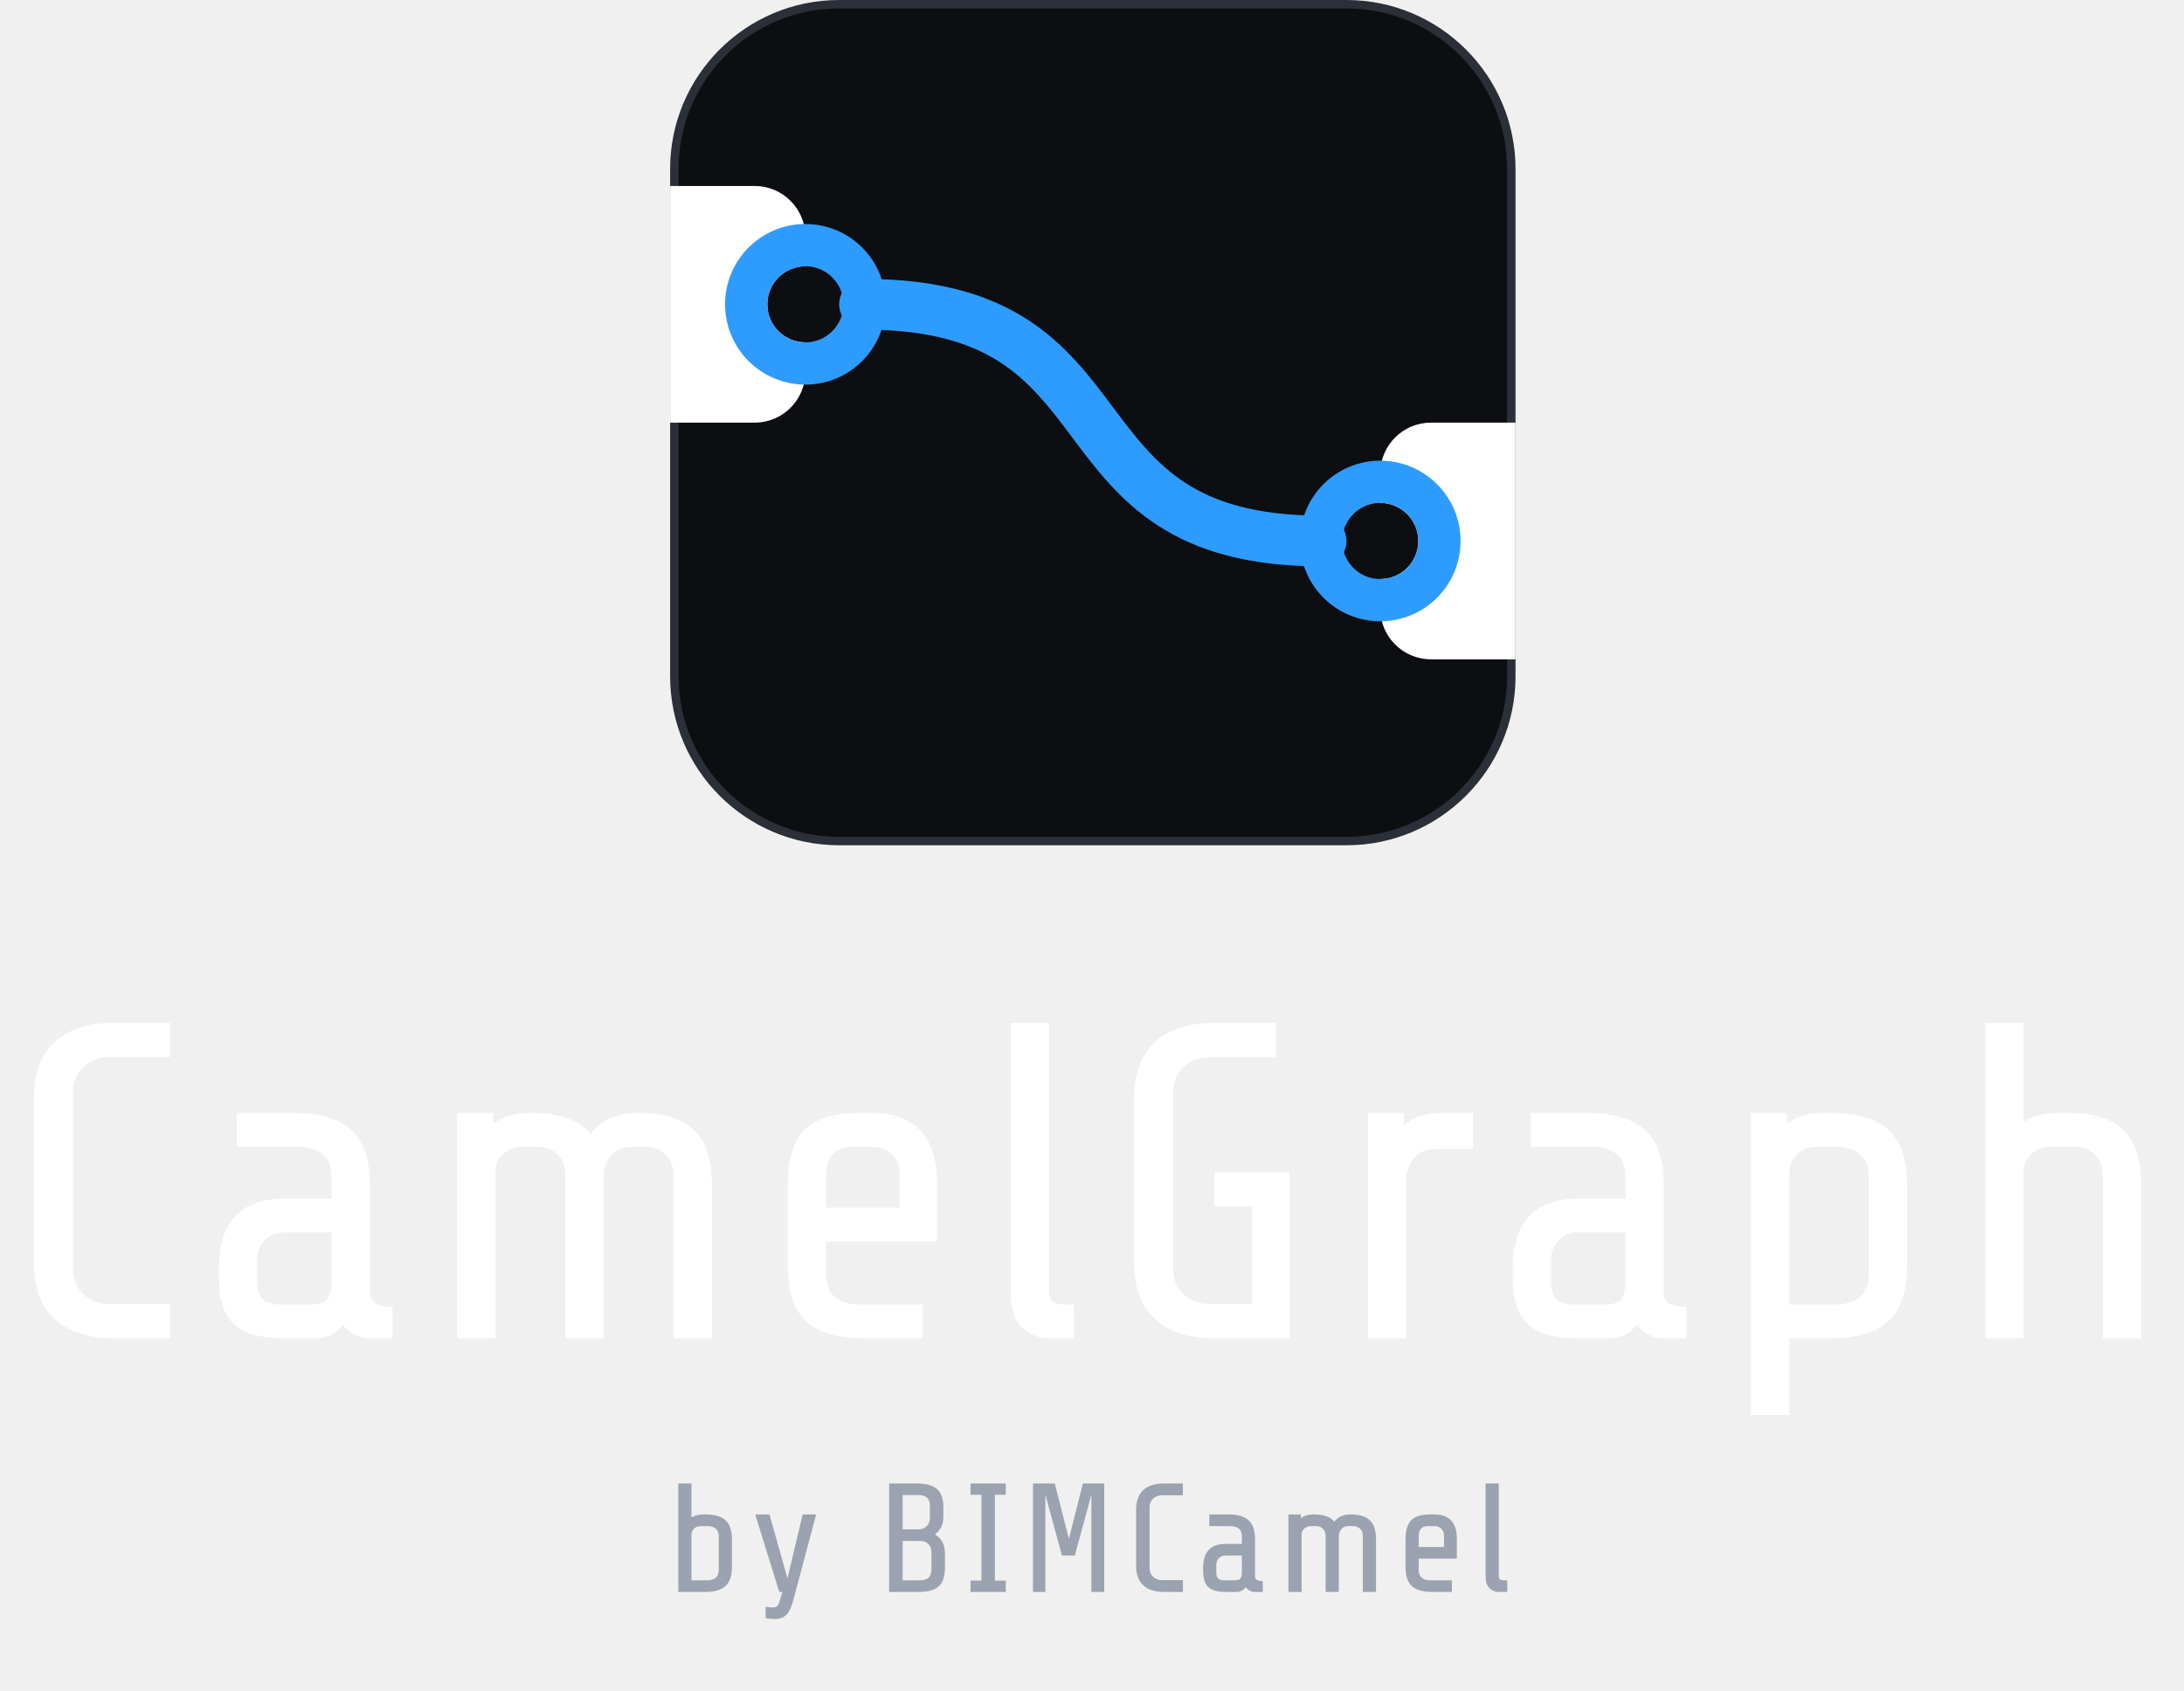
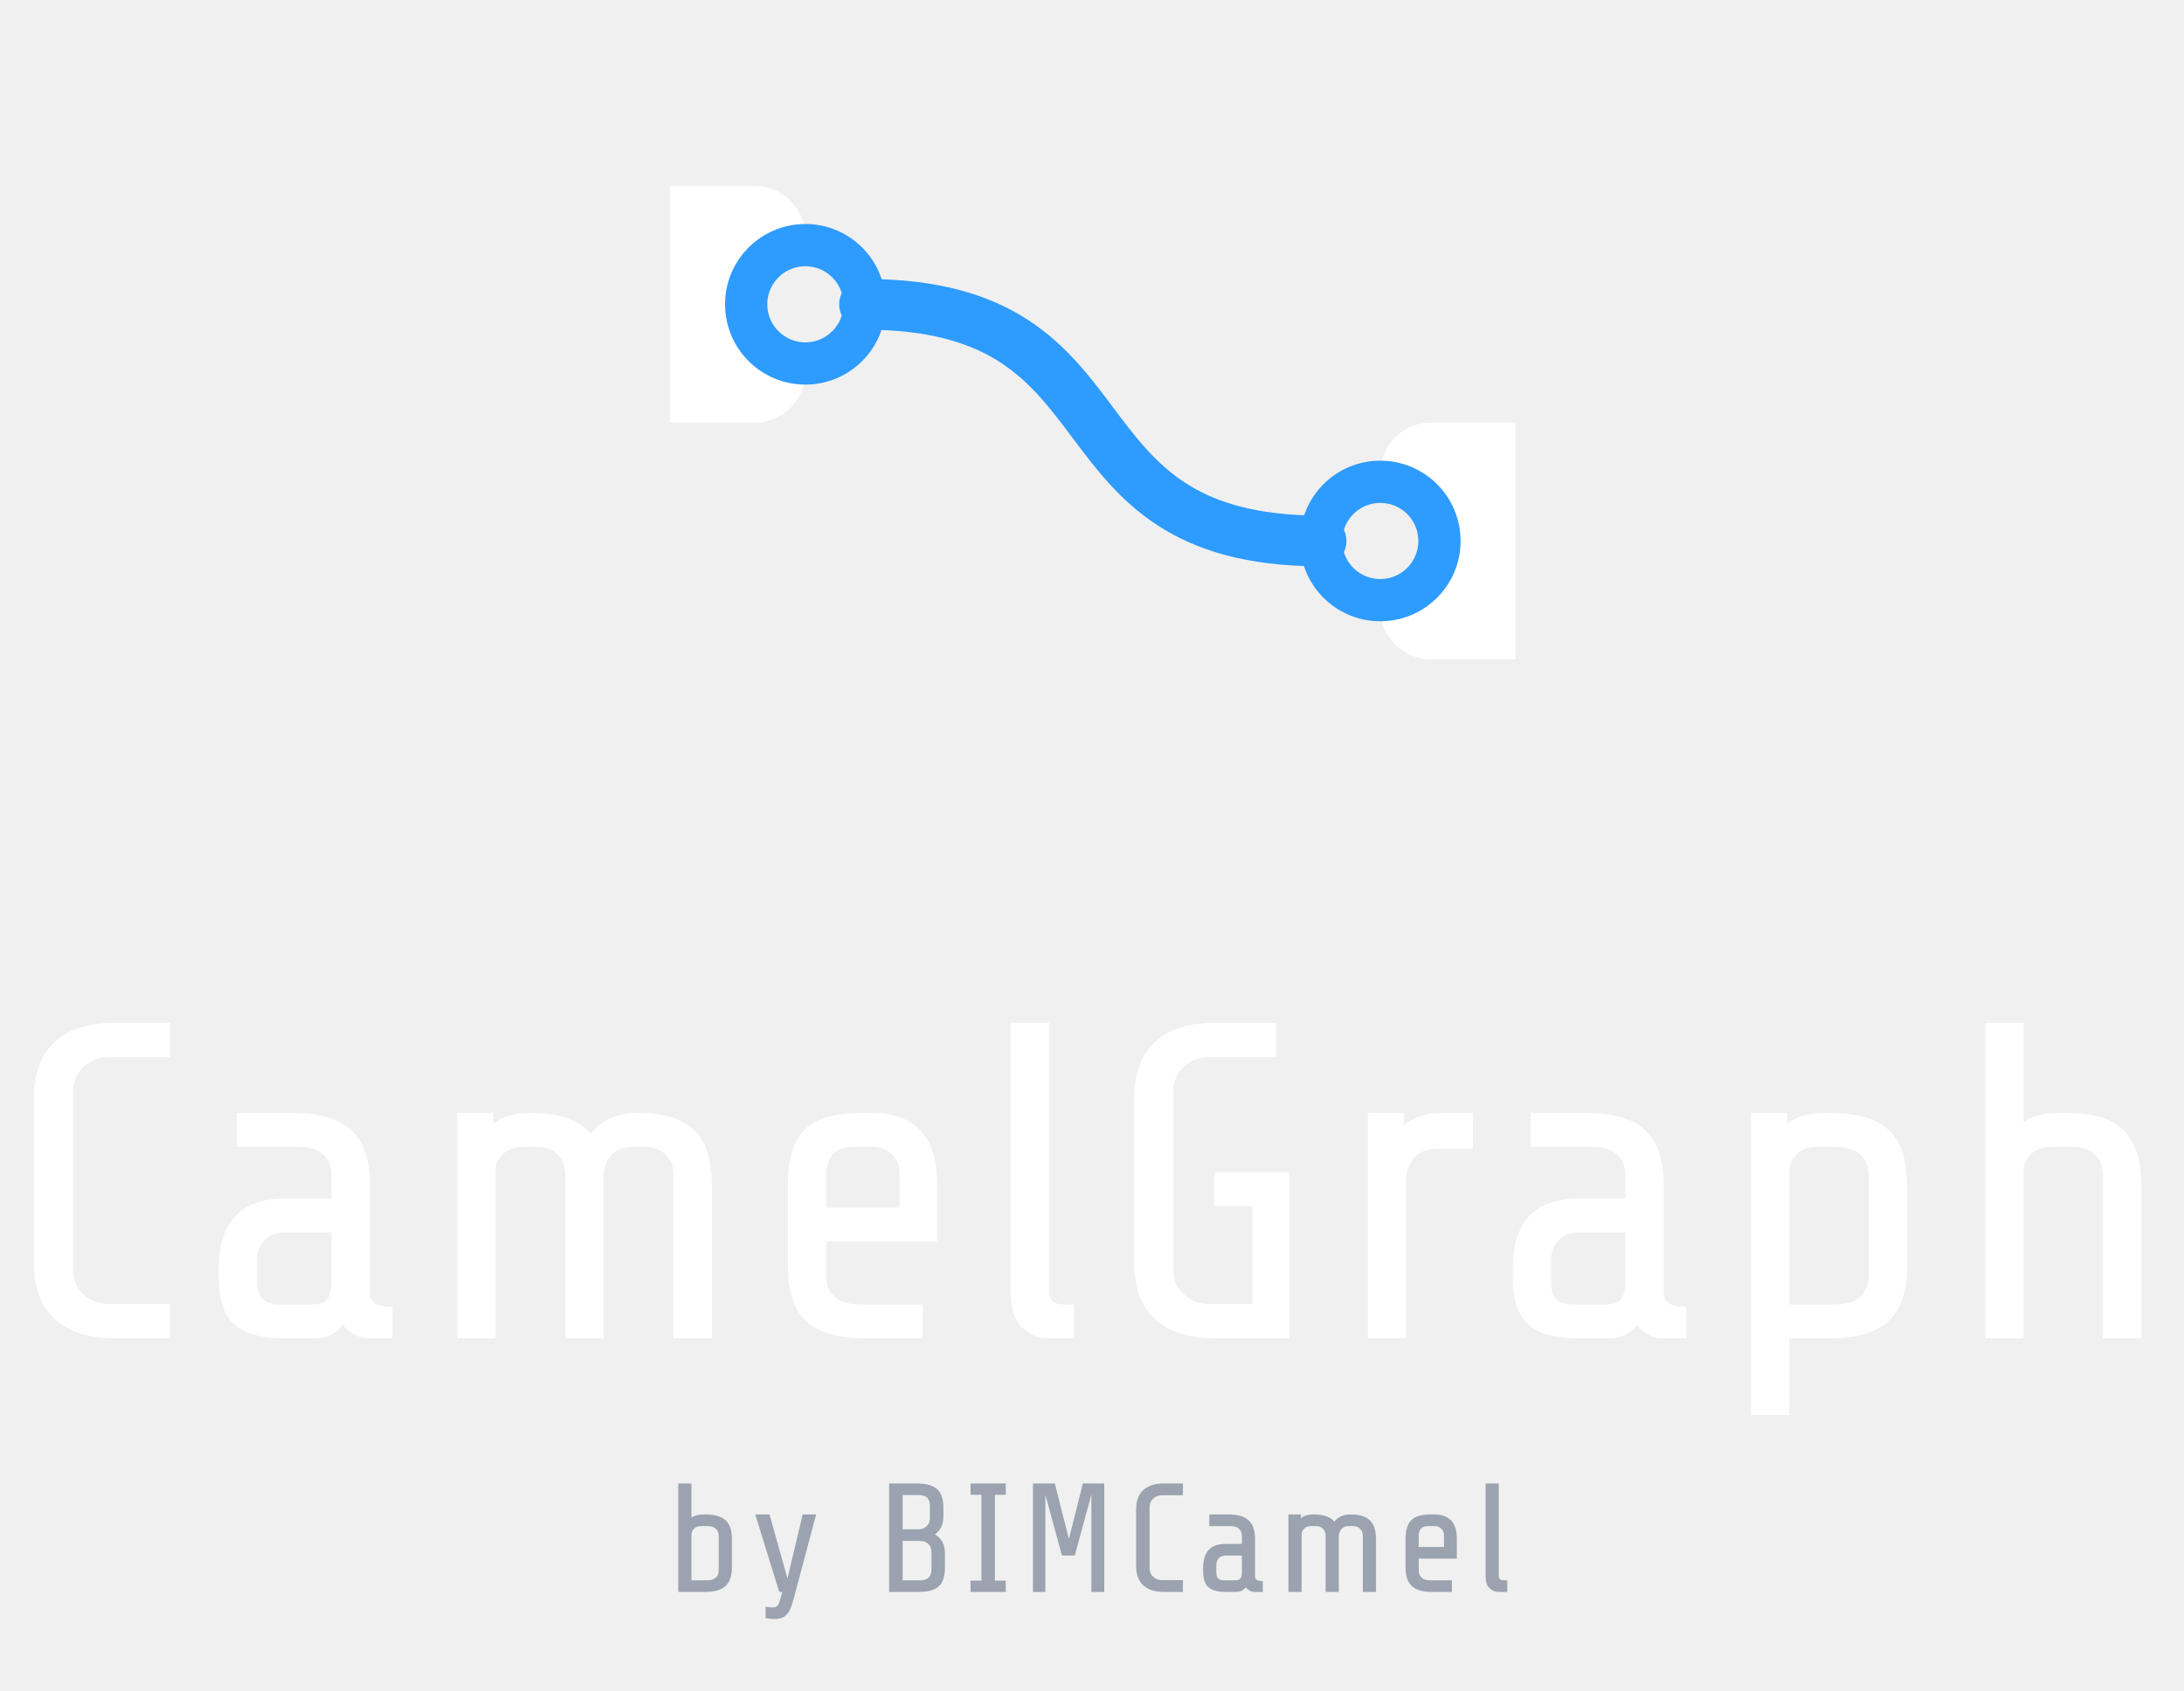
<svg xmlns="http://www.w3.org/2000/svg" viewBox="0 0 310 240" width="310" height="240">
  <g transform="translate(95.116 0)">
    <svg viewBox="0 0 100 100" width="120" height="120">
      <defs>
        <clipPath id="c">
-           <rect width="100" height="100" rx="20" />
+           <rect width="100" height="100" />
        </clipPath>
      </defs>
-       <rect x="0.5" y="0.5" width="99.0" height="99.0" rx="19.5" fill="#0D0E11" stroke="#2A2F38" stroke-width="1" />
      <g clip-path="url(#c)">
        <g>
          <path d="M-6 22 h16 a6 6 0 0 1 6 6 v3.5 a4.5 4.5 0 0 0 0 9.0 v3.5 a6 6 0 0 1 -6 6 h-16 z" fill="#FFFFFF" />
          <path d="M106 50 h-16 a6 6 0 0 0 -6 6 v3.5 a4.5 4.5 0 0 1 0 9.0 v3.5 a6 6 0 0 0 6 6 h16 z" fill="#FFFFFF" />
          <path d="M23.0 36.0 C56 36.0 44 64.0 77.0 64.0" fill="none" stroke="#2E9BFF" stroke-width="6" stroke-linecap="round" />
          <circle cx="16.0" cy="36.0" r="7.0" fill="none" stroke="#2E9BFF" stroke-width="5.0" />
          <circle cx="84.0" cy="64.0" r="7.0" fill="none" stroke="#2E9BFF" stroke-width="5.0" />
        </g>
      </g>
    </svg>
  </g>
  <path transform="translate(0.0 190)" d="M4.8 -10.88V-33.92Q4.8 -39.36 7.776 -42.08Q10.752 -44.8 16.32 -44.8H24.128V-39.936H15.68Q13.312 -39.936 11.84 -38.528Q10.368 -37.12 10.368 -35.136V-9.664Q10.368 -7.68 11.84 -6.272Q13.312 -4.864 15.68 -4.864H24.128V0.0H16.32Q10.752 0.0 7.776 -2.72Q4.8 -5.44 4.8 -10.88ZM48.668 -1.92Q47.196 0.0 44.764 0.0H40.348Q35.484 0.0 33.276 -1.952Q31.068 -3.904 31.068 -8.64V-9.92Q31.068 -19.84 40.412 -19.84H47.068V-23.04Q47.068 -25.024 45.852 -26.112Q44.636 -27.2 42.268 -27.2H33.628V-32.0H41.628Q47.196 -32.0 49.852 -29.568Q52.508 -27.136 52.508 -21.76V-6.4Q52.508 -5.44 53.244 -4.96Q53.98 -4.48 55.708 -4.48V0.0H52.188Q51.356 0.0 50.364 -0.512Q49.372 -1.024 48.668 -1.92ZM47.068 -8.0V-15.04H40.348Q38.684 -15.04 37.596 -13.952Q36.508 -12.864 36.508 -11.2V-8.0Q36.508 -6.336 37.276 -5.568Q38.044 -4.8 39.708 -4.8H44.124Q46.044 -4.8 46.556 -5.696Q47.068 -6.592 47.068 -8.0ZM64.888 -32.0H70.008V-30.464Q71.992 -32.0 75.128 -32.0H75.512Q81.336 -32.0 83.832 -29.056Q86.2 -32.0 90.424 -32.0H90.808Q95.992 -32.0 98.52 -29.568Q101.048 -27.136 101.048 -21.76V0.0H95.608V-23.04Q95.608 -24.96 94.488 -26.08Q93.368 -27.2 91.448 -27.2H89.784Q87.8 -27.2 86.808 -26.016Q85.816 -24.832 85.688 -23.488V0.0H80.248V-23.04Q80.248 -24.96 79.16 -26.08Q78.072 -27.2 76.152 -27.2H74.488Q72.44 -27.2 71.384 -26.144Q70.328 -25.088 70.328 -23.872V0.0H64.888ZM111.828 -10.24V-21.76Q111.828 -27.264 114.196 -29.632Q116.564 -32.0 122.068 -32.0H123.796Q128.34 -32.0 130.676 -29.472Q133.012 -26.944 133.012 -22.08V-13.76H117.268V-8.96Q117.268 -6.976 118.484 -5.888Q119.7 -4.8 122.068 -4.8H130.964V0.0H122.708Q117.076 0.0 114.452 -2.4Q111.828 -4.8 111.828 -10.24ZM127.7 -18.56V-23.36Q127.7 -25.024 126.612 -26.112Q125.524 -27.2 123.86 -27.2H121.428Q119.124 -27.2 118.196 -26.144Q117.268 -25.088 117.268 -23.04V-18.56ZM143.472 -6.4V-44.8H148.912V-6.72Q148.912 -5.696 149.424 -5.248Q149.936 -4.8 151.152 -4.8H152.432V0.0H148.912Q146.736 0.0 145.104 -1.536Q143.472 -3.072 143.472 -6.4ZM160.972 -10.88V-33.92Q160.972 -39.36 163.948 -42.08Q166.924 -44.8 172.492 -44.8H181.132V-39.936H171.852Q169.484 -39.936 168.012 -38.528Q166.54 -37.12 166.54 -35.136V-9.664Q166.54 -7.68 168.012 -6.272Q169.484 -4.864 171.852 -4.864H177.74V-18.752H172.364V-23.552H183.052V0.0H172.492Q166.924 0.0 163.948 -2.72Q160.972 -5.44 160.972 -10.88ZM194.152 -32.0H199.272V-30.272Q201.384 -32.0 204.392 -32.0H209.064V-26.88H203.752Q201.64 -26.88 200.616 -25.472Q199.592 -24.064 199.592 -22.72V0.0H194.152ZM232.324 -1.92Q230.852 0.0 228.42 0.0H224.004Q219.14 0.0 216.932 -1.952Q214.724 -3.904 214.724 -8.64V-9.92Q214.724 -19.84 224.068 -19.84H230.724V-23.04Q230.724 -25.024 229.508 -26.112Q228.292 -27.2 225.924 -27.2H217.284V-32.0H225.284Q230.852 -32.0 233.508 -29.568Q236.164 -27.136 236.164 -21.76V-6.4Q236.164 -5.44 236.9 -4.96Q237.636 -4.48 239.364 -4.48V0.0H235.844Q235.012 0.0 234.02 -0.512Q233.028 -1.024 232.324 -1.92ZM230.724 -8.0V-15.04H224.004Q222.34 -15.04 221.252 -13.952Q220.164 -12.864 220.164 -11.2V-8.0Q220.164 -6.336 220.932 -5.568Q221.7 -4.8 223.364 -4.8H227.78Q229.7 -4.8 230.212 -5.696Q230.724 -6.592 230.724 -8.0ZM248.544 -32.0H253.664V-30.464Q255.648 -32.0 258.784 -32.0H259.808Q265.44 -32.0 268.064 -29.6Q270.688 -27.2 270.688 -21.76V-10.24Q270.688 -4.864 268.032 -2.432Q265.376 0.0 259.808 0.0H253.984V10.88H248.544ZM253.984 -23.68V-4.8H260.448Q262.816 -4.8 264.032 -5.888Q265.248 -6.976 265.248 -8.96V-23.04Q265.248 -25.024 264.032 -26.112Q262.816 -27.2 260.448 -27.2H258.144Q256.032 -27.2 255.008 -26.08Q253.984 -24.96 253.984 -23.68ZM281.788 -44.8H287.228V-30.72Q289.148 -32.0 292.028 -32.0H293.692Q298.876 -32.0 301.404 -29.568Q303.932 -27.136 303.932 -21.76V0.0H298.492V-23.04Q298.492 -24.96 297.372 -26.08Q296.252 -27.2 294.332 -27.2H291.388Q289.34 -27.2 288.284 -26.144Q287.228 -25.088 287.228 -23.872V0.0H281.788Z" fill="#FFFFFF" />
  <path transform="translate(94.517 226)" d="M5.632 0.0H1.76V-15.4H3.63V-10.56Q4.29 -11.0 5.28 -11.0H5.632Q7.568 -11.0 8.47 -10.175Q9.372 -9.35 9.372 -7.48V-3.52Q9.372 -1.672 8.459 -0.836Q7.546 0.0 5.632 0.0ZM3.63 -8.14V-1.65H5.852Q6.666 -1.65 7.084 -2.024Q7.502 -2.398 7.502 -3.08V-7.92Q7.502 -8.602 7.084 -8.976Q6.666 -9.35 5.852 -9.35H5.06Q4.334 -9.35 3.982 -8.965Q3.63 -8.58 3.63 -8.14ZM15.41 3.85Q14.948 3.85 14.156 3.718V2.112Q14.772 2.2 15.3 2.2Q15.916 2.2 16.18 1.21L16.532 0.0H16.092L12.682 -11.0H14.706L17.258 -1.914L19.414 -11.0H21.328L18.138 0.968Q17.874 1.958 17.588 2.563Q17.302 3.168 16.785 3.509Q16.268 3.85 15.41 3.85ZM35.868 0.0H31.688V-15.4H35.604Q37.562 -15.4 38.475 -14.608Q39.388 -13.816 39.388 -11.968V-10.714Q39.388 -9.02 38.178 -8.162Q39.608 -7.37 39.608 -5.456V-3.476Q39.608 -1.584 38.739 -0.792Q37.87 0.0 35.868 0.0ZM35.868 -13.75H33.602V-8.888H35.868Q36.55 -8.888 37.012 -9.328Q37.474 -9.768 37.474 -10.494V-12.166Q37.474 -13.002 37.089 -13.376Q36.704 -13.75 35.868 -13.75ZM36.088 -7.238H33.602V-1.65H36.066Q36.902 -1.65 37.298 -2.035Q37.694 -2.42 37.694 -3.256V-5.654Q37.694 -6.38 37.254 -6.809Q36.814 -7.238 36.088 -7.238ZM43.248 0.0V-1.606H44.788V-13.794H43.248V-15.4H48.242V-13.794H46.702V-1.606H48.242V0.0ZM60.396 0.0V-13.816L58.042 -5.17H56.216L53.862 -13.816V0.0H52.102V-15.4H55.204L57.206 -7.524L59.186 -15.4H62.222V0.0ZM66.742 -3.74V-11.66Q66.742 -13.53 67.765 -14.465Q68.788 -15.4 70.702 -15.4H73.386V-13.728H70.482Q69.668 -13.728 69.162 -13.244Q68.656 -12.76 68.656 -12.078V-3.322Q68.656 -2.64 69.162 -2.156Q69.668 -1.672 70.482 -1.672H73.386V0.0H70.702Q68.788 0.0 67.765 -0.935Q66.742 -1.87 66.742 -3.74ZM82.306 -0.66Q81.8 0.0 80.964 0.0H79.446Q77.774 0.0 77.015 -0.671Q76.256 -1.342 76.256 -2.97V-3.41Q76.256 -6.82 79.468 -6.82H81.756V-7.92Q81.756 -8.602 81.338 -8.976Q80.92 -9.35 80.106 -9.35H77.136V-11.0H79.886Q81.8 -11.0 82.713 -10.164Q83.626 -9.328 83.626 -7.48V-2.2Q83.626 -1.87 83.879 -1.705Q84.132 -1.54 84.726 -1.54V0.0H83.516Q83.23 0.0 82.889 -0.176Q82.548 -0.352 82.306 -0.66ZM81.756 -2.75V-5.17H79.446Q78.874 -5.17 78.5 -4.796Q78.126 -4.422 78.126 -3.85V-2.75Q78.126 -2.178 78.39 -1.914Q78.654 -1.65 79.226 -1.65H80.744Q81.404 -1.65 81.58 -1.958Q81.756 -2.266 81.756 -2.75ZM88.366 -11.0H90.126V-10.472Q90.808 -11.0 91.886 -11.0H92.018Q94.02 -11.0 94.878 -9.988Q95.692 -11.0 97.144 -11.0H97.276Q99.058 -11.0 99.927 -10.164Q100.796 -9.328 100.796 -7.48V0.0H98.926V-7.92Q98.926 -8.58 98.541 -8.965Q98.156 -9.35 97.496 -9.35H96.924Q96.242 -9.35 95.901 -8.943Q95.56 -8.536 95.516 -8.074V0.0H93.646V-7.92Q93.646 -8.58 93.272 -8.965Q92.898 -9.35 92.238 -9.35H91.666Q90.962 -9.35 90.599 -8.987Q90.236 -8.624 90.236 -8.206V0.0H88.366ZM104.986 -3.52V-7.48Q104.986 -9.372 105.8 -10.186Q106.614 -11.0 108.506 -11.0H109.1Q110.662 -11.0 111.465 -10.131Q112.268 -9.262 112.268 -7.59V-4.73H106.856V-3.08Q106.856 -2.398 107.274 -2.024Q107.692 -1.65 108.506 -1.65H111.564V0.0H108.726Q106.79 0.0 105.888 -0.825Q104.986 -1.65 104.986 -3.52ZM110.442 -6.38V-8.03Q110.442 -8.602 110.068 -8.976Q109.694 -9.35 109.122 -9.35H108.286Q107.494 -9.35 107.175 -8.987Q106.856 -8.624 106.856 -7.92V-6.38ZM116.348 -2.2V-15.4H118.218V-2.31Q118.218 -1.958 118.394 -1.804Q118.57 -1.65 118.988 -1.65H119.428V0.0H118.218Q117.47 0.0 116.909 -0.528Q116.348 -1.056 116.348 -2.2Z" fill="#9AA3AF" />
</svg>
